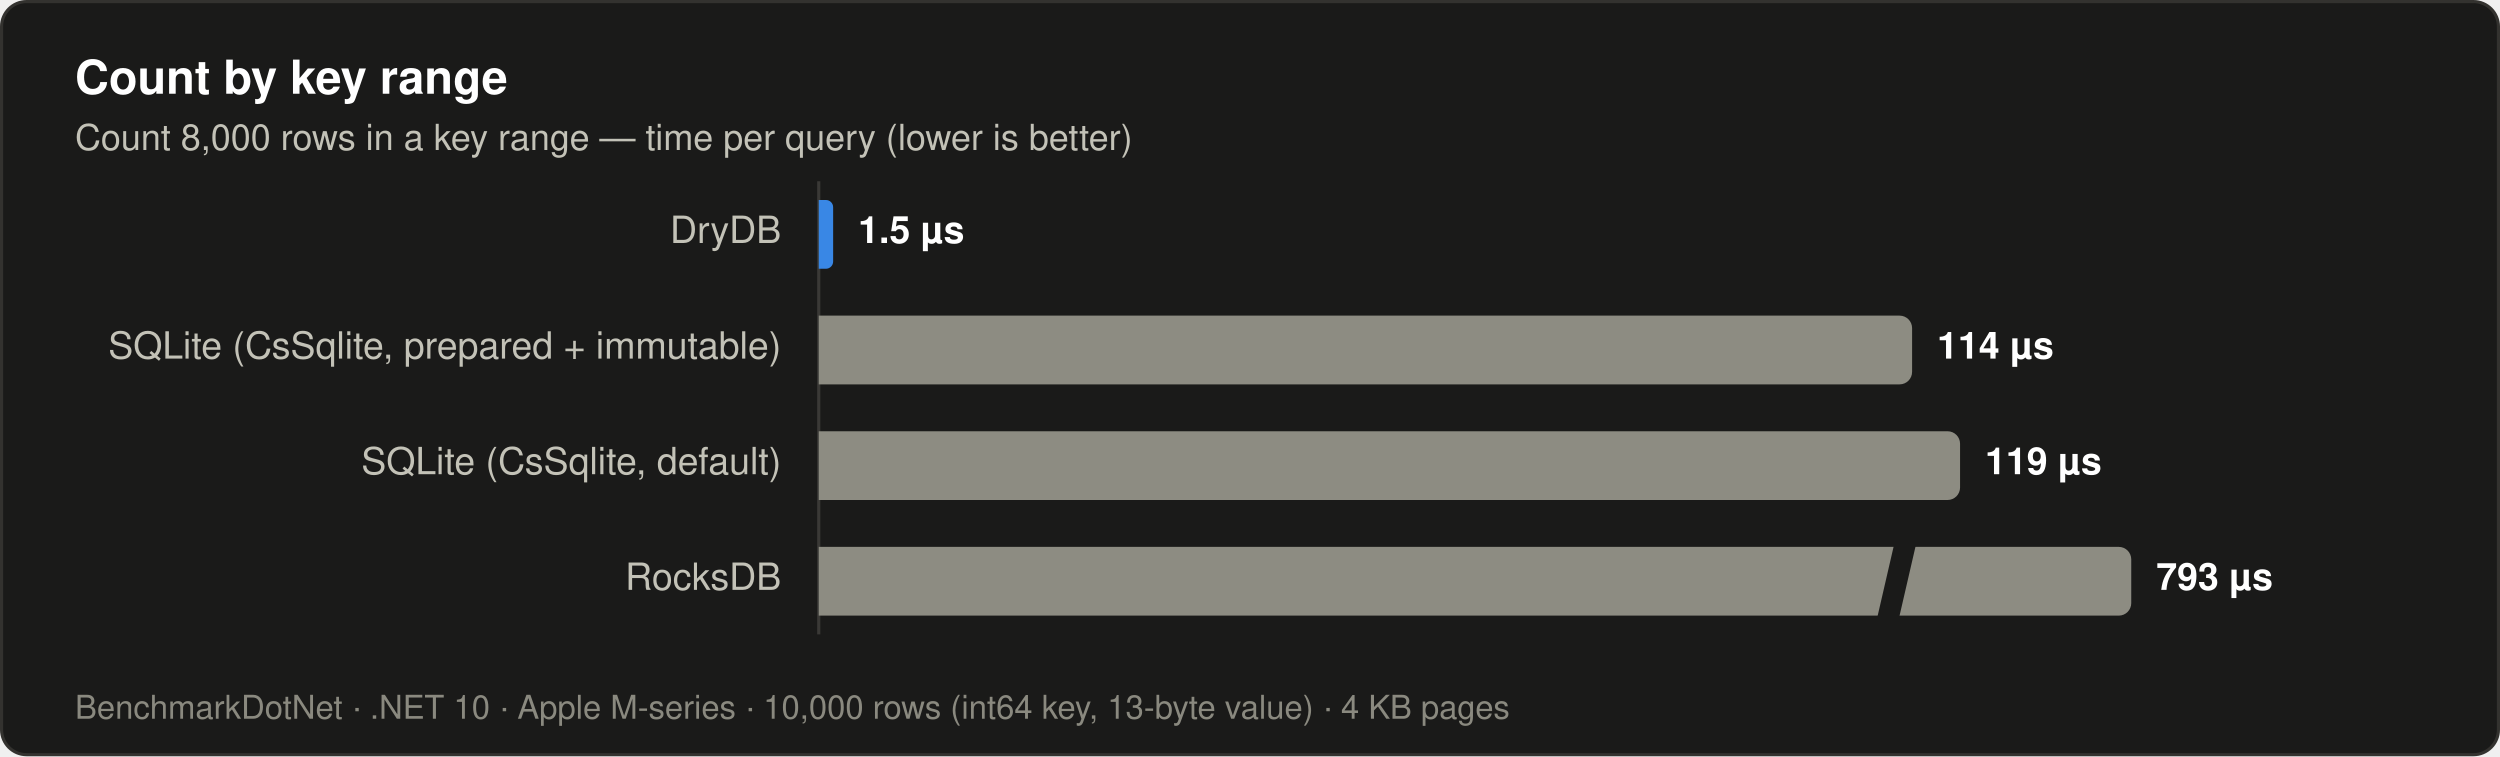
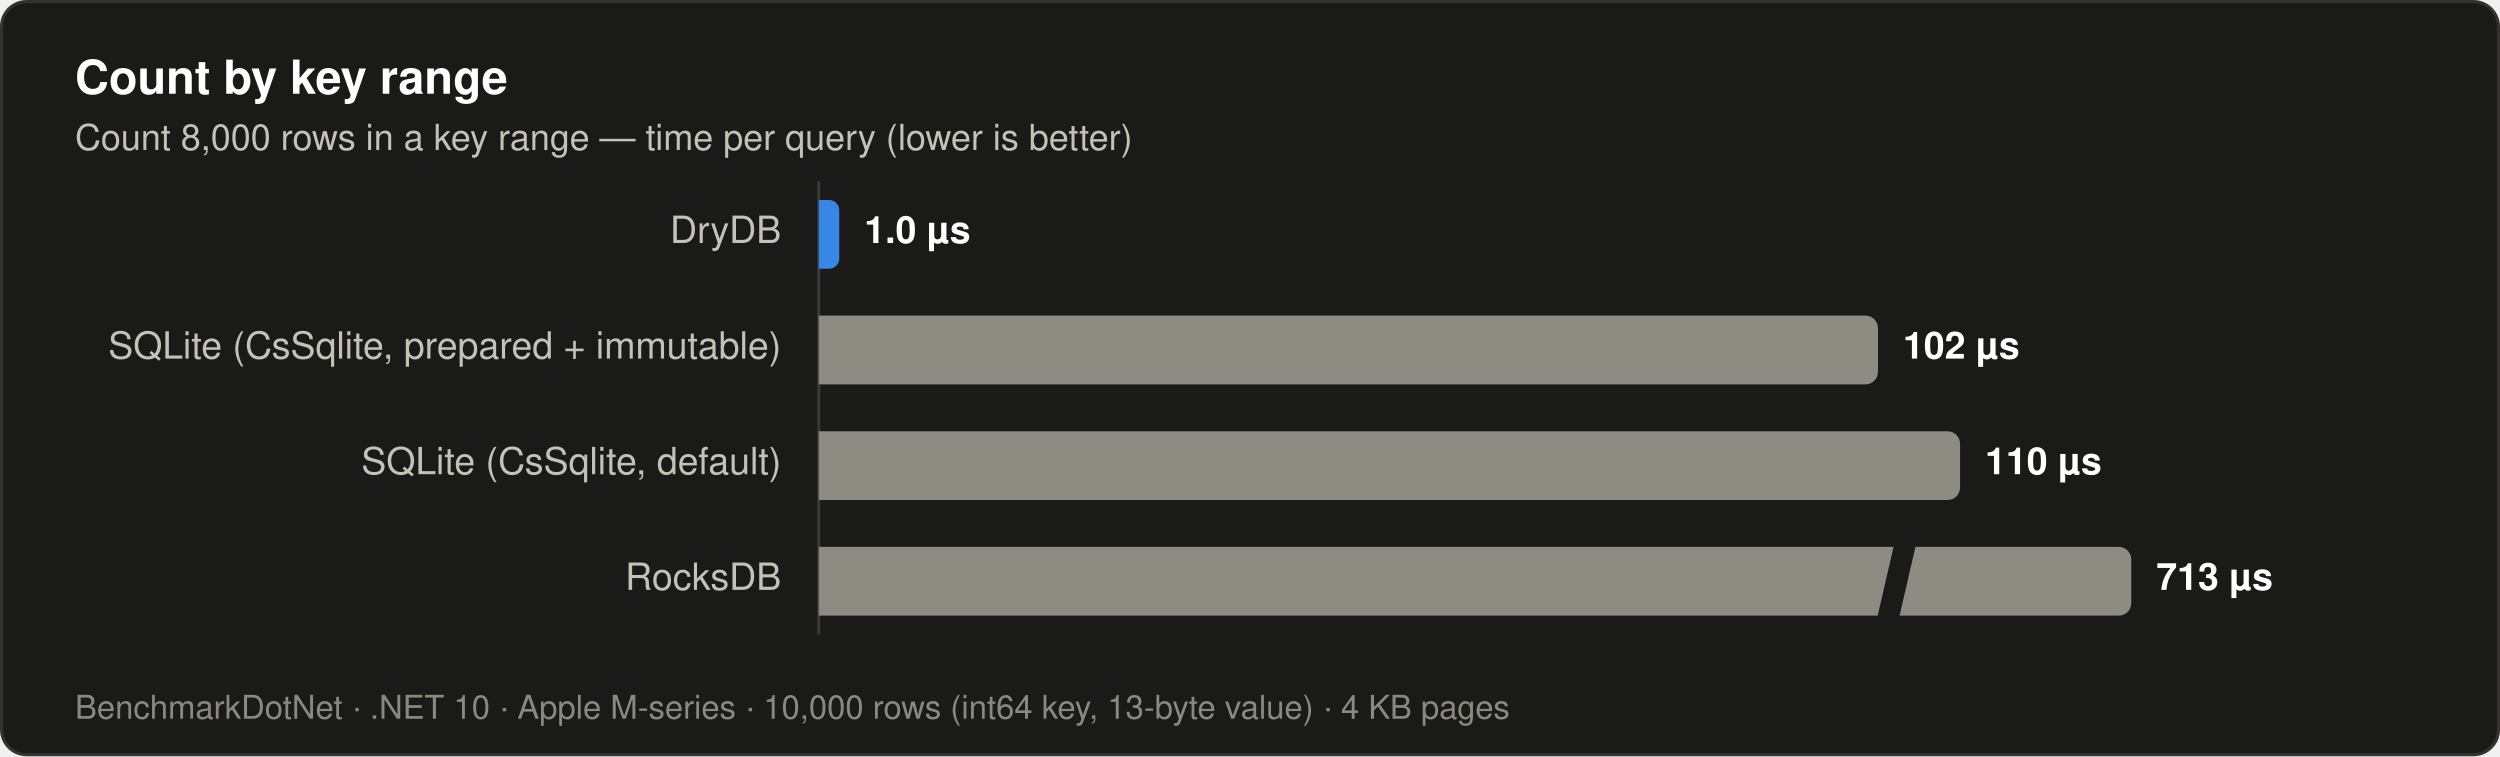
<svg xmlns="http://www.w3.org/2000/svg" viewBox="0 0 800 242" width="800" height="242" role="img" aria-label="Count by key range benchmark">
  <rect x="0.5" y="0.5" width="799" height="241" rx="8" fill="#1a1a19" stroke="#33322f" />
  <g font-family="ui-sans-serif, -apple-system, 'Segoe UI', Helvetica, Arial, sans-serif">
    <text x="24" y="30" font-size="15" font-weight="600" fill="#ffffff">Count by key range</text>
    <text x="24" y="48" font-size="11.5" fill="#c3c2b7">Count 8,000 rows in a key range — time per query (lower is better)</text>
    <line x1="262" y1="58" x2="262" y2="203" stroke="#3a3936" stroke-width="1" />
    <text x="250" y="75" text-anchor="end" dominant-baseline="central" font-size="12" fill="#c3c2b7">DryDB</text>
-     <path d="M262 64 h2.30 a2.302 2.302 0 0 1 2.302 2.302 v17.396 a2.302 2.302 0 0 1 -2.302 2.302 h-2.3 Z" fill="#3987e5" />
-     <text x="274.604" y="75" dominant-baseline="central" font-size="12" font-weight="600" fill="#ffffff">1.5 µs</text>
+     <path d="M262 64 h3.28 a3.284 3.284 0 0 1 3.284 3.284 v15.432 a3.284 3.284 0 0 1 -3.284 3.284 h-3.28 Z" fill="#3987e5" />
+     <text x="276.568" y="75" dominant-baseline="central" font-size="12" font-weight="600" fill="#ffffff">1.0 µs</text>
    <text x="250" y="112" text-anchor="end" dominant-baseline="central" font-size="12" fill="#c3c2b7">SQLite (CsSqlite, prepared + immutable)</text>
-     <path d="M262 101 h345.87 a4 4 0 0 1 4 4 v14 a4 4 0 0 1 -4 4 h-345.87 Z" fill="#8d8c82" />
-     <text x="619.872" y="112" dominant-baseline="central" font-size="12" font-weight="600" fill="#ffffff">114 µs</text>
+     <path d="M262 101 h334.95 a4 4 0 0 1 4 4 v14 a4 4 0 0 1 -4 4 h-334.95 Z" fill="#8d8c82" />
+     <text x="608.949" y="112" dominant-baseline="central" font-size="12" font-weight="600" fill="#ffffff">102 µs</text>
    <text x="250" y="149" text-anchor="end" dominant-baseline="central" font-size="12" fill="#c3c2b7">SQLite (CsSqlite, default)</text>
    <path d="M262 138 h361.22 a4 4 0 0 1 4 4 v14 a4 4 0 0 1 -4 4 h-361.22 Z" fill="#8d8c82" />
-     <text x="635.217" y="149" dominant-baseline="central" font-size="12" font-weight="600" fill="#ffffff">119 µs</text>
+     <text x="635.22" y="149" dominant-baseline="central" font-size="12" font-weight="600" fill="#ffffff">110 µs</text>
    <text x="250" y="186" text-anchor="end" dominant-baseline="central" font-size="12" fill="#c3c2b7">RocksDB</text>
-     <path d="M262 175 h416.00 a4 4 0 0 1 4 4 v14 a4 4 0 0 1 -4 4 h-416 Z" fill="#8d8c82" />
+     <path d="M262 175 h416.00 a4 4 0 0 1 4 4 v14 a4 4 0 0 1 -4 4 h-416.00 Z" fill="#8d8c82" />
    <path d="M606.4 173 l-6 26 h7 l6 -26 Z" fill="#1a1a19" />
-     <text x="690" y="186" dominant-baseline="central" font-size="12" font-weight="600" fill="#ffffff">793 µs</text>
+     <text x="690" y="186" dominant-baseline="central" font-size="12" font-weight="600" fill="#ffffff">713 µs</text>
    <text x="24" y="230" font-size="10.5" fill="#8a897f">BenchmarkDotNet · .NET 10 · Apple M-series · 10,000 rows (int64 key, 13-byte value) · 4 KB pages</text>
  </g>
</svg>
